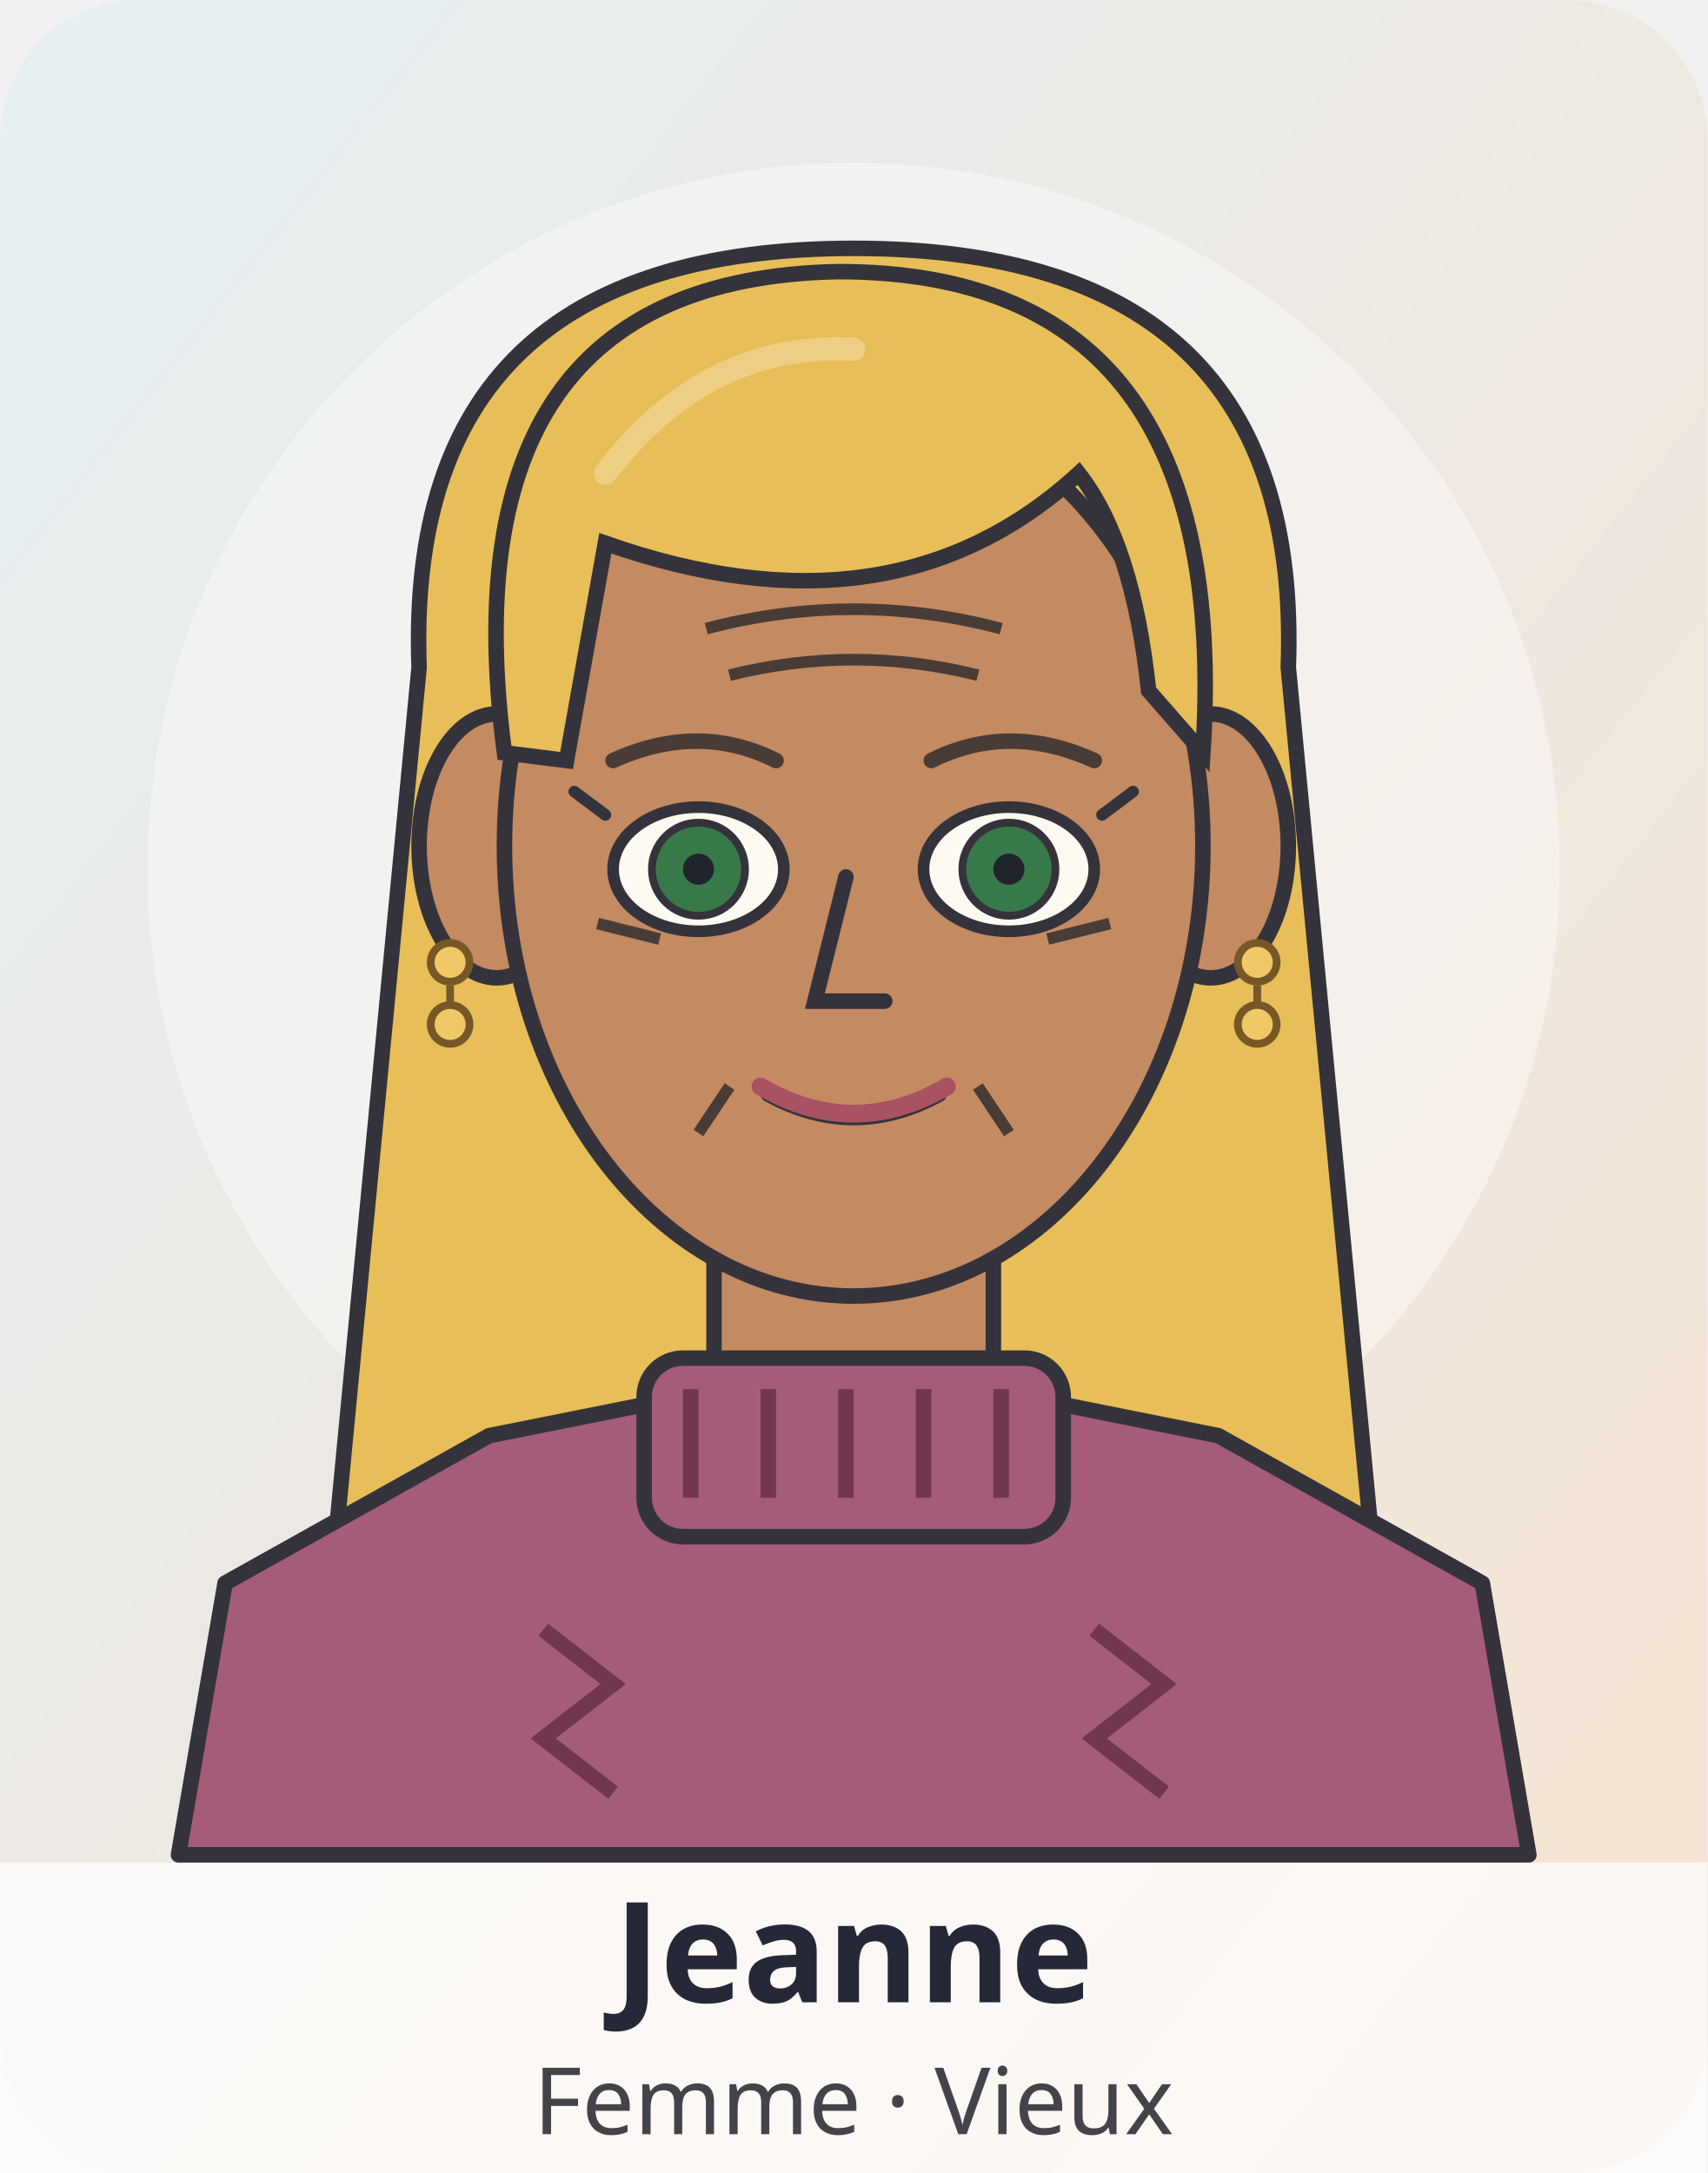
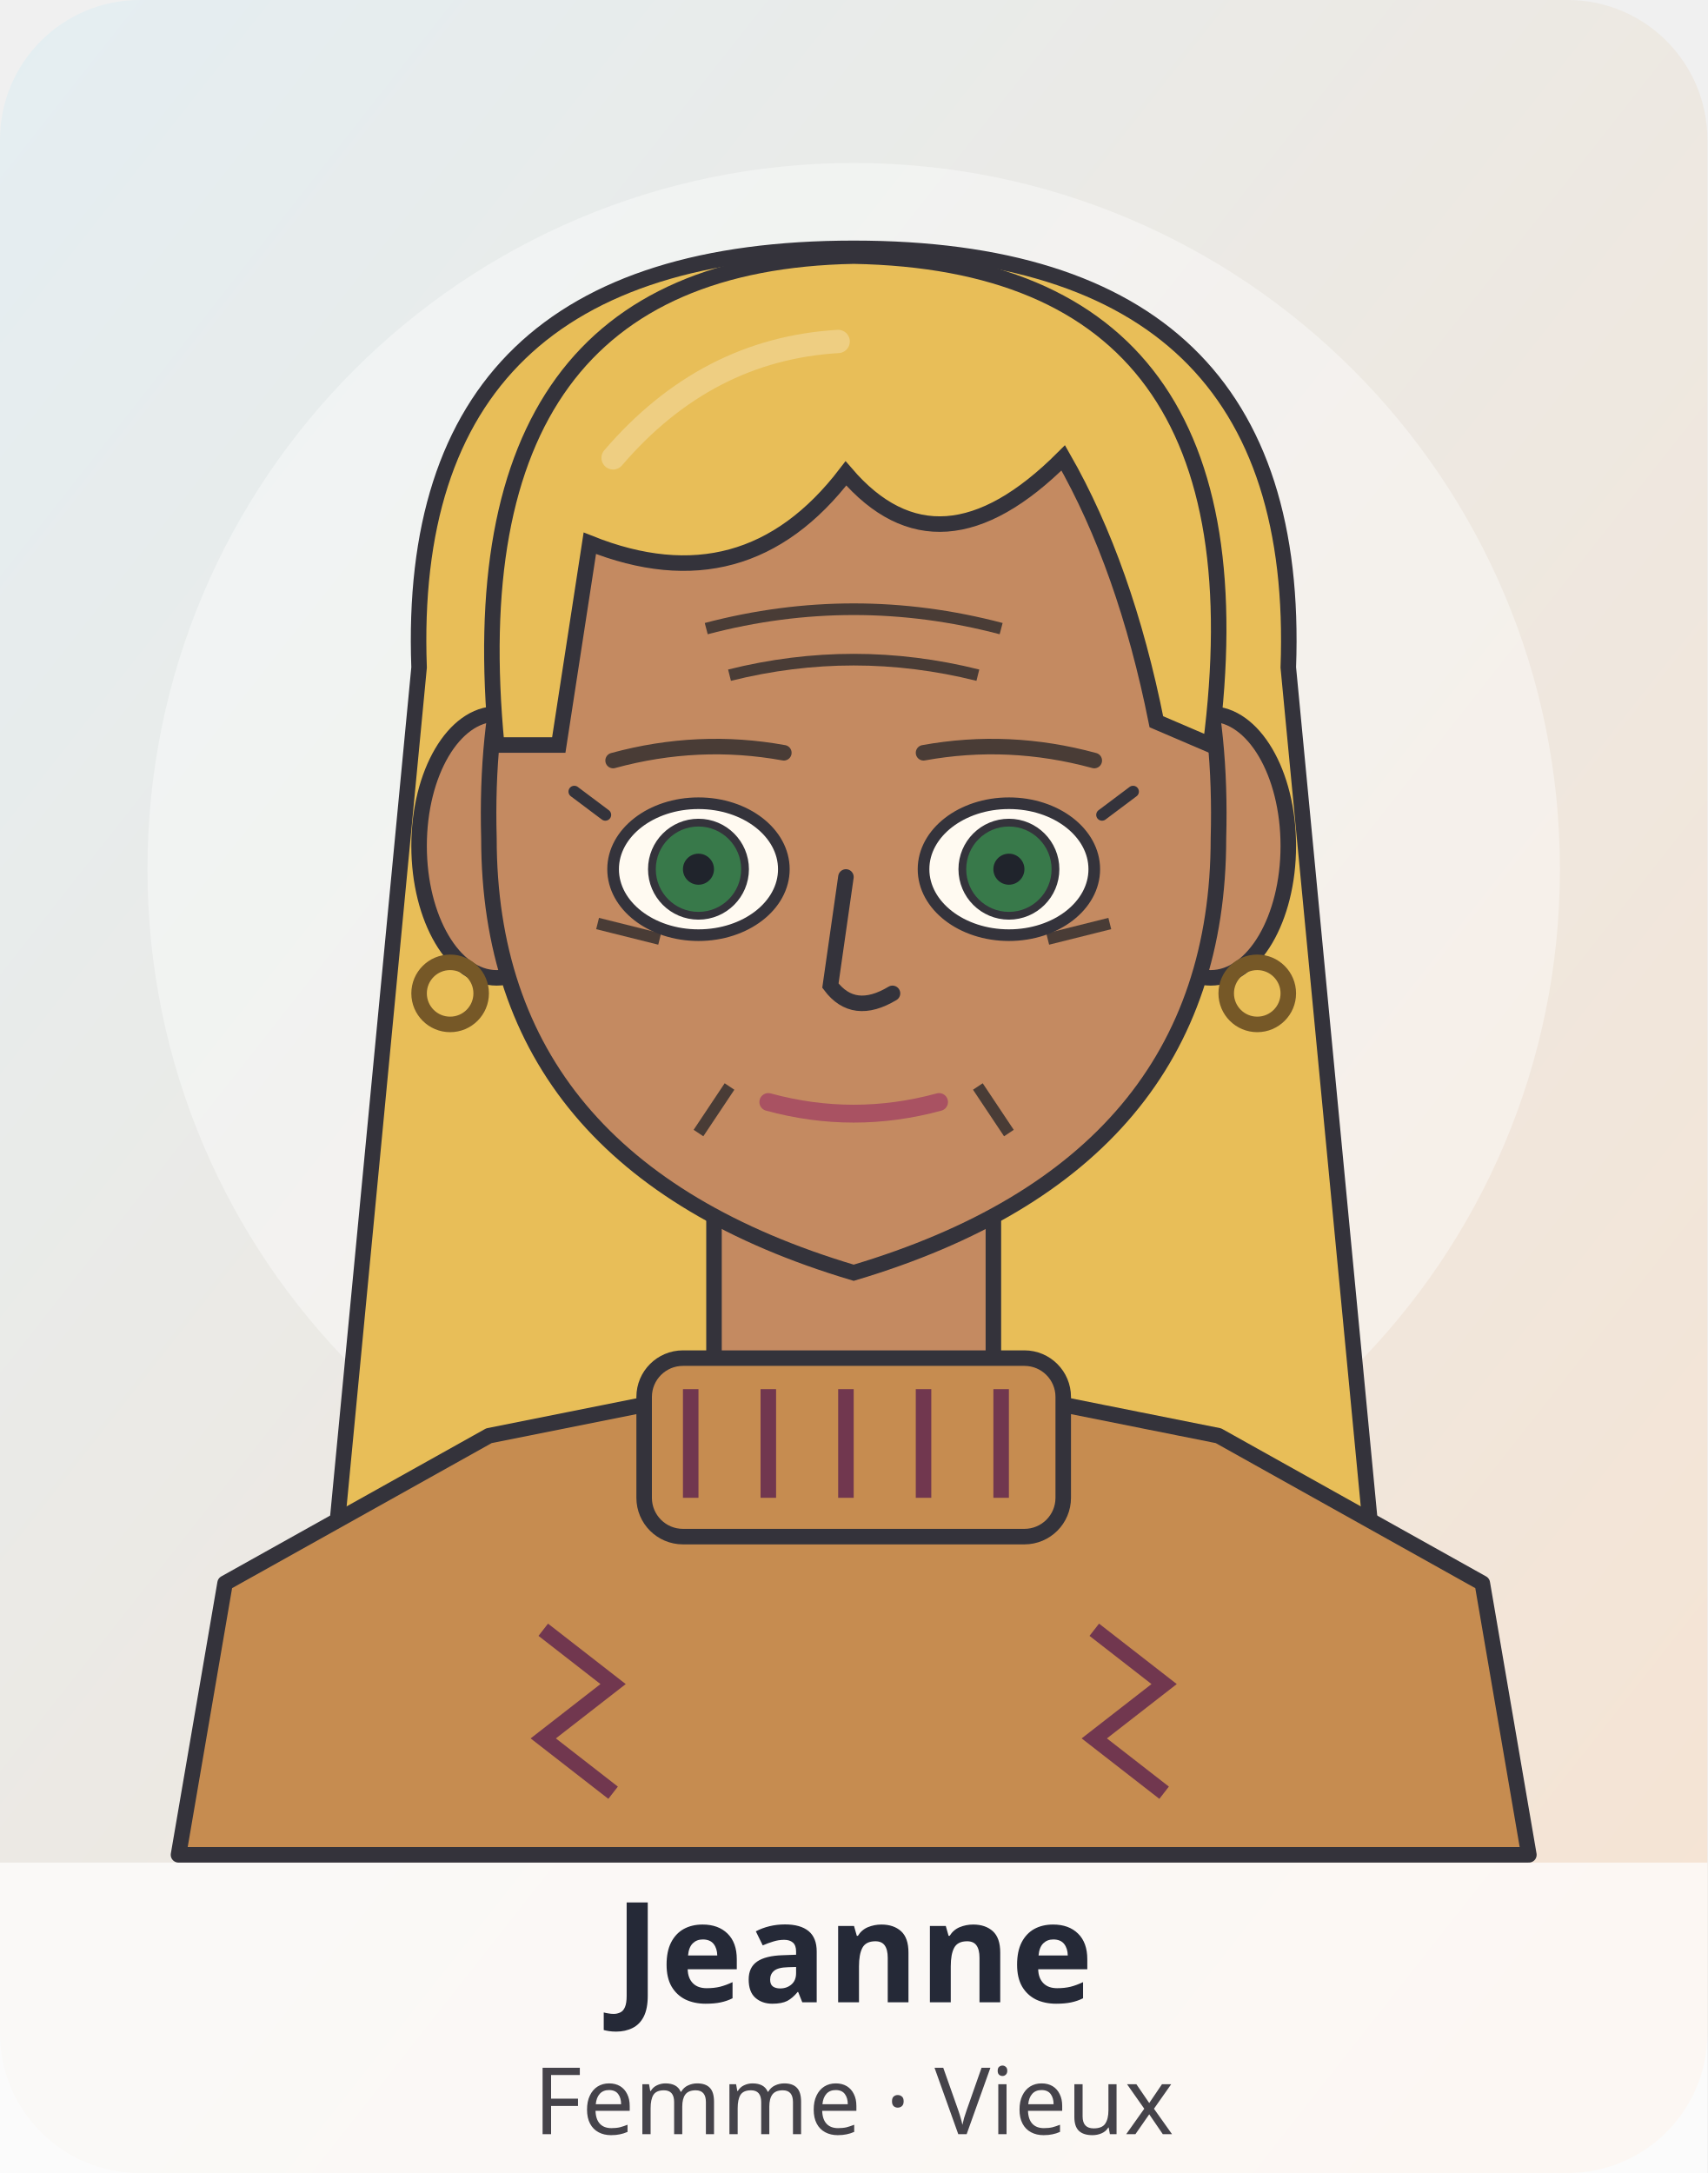
<svg xmlns="http://www.w3.org/2000/svg" viewBox="0 0 220 280" role="img" aria-labelledby="title-c23 desc-c23">
  <defs>
    <linearGradient id="fond-c23" x2="1" y2="1">
      <stop stop-color="#e4eef2" />
      <stop offset="1" stop-color="#f6e3d2" />
    </linearGradient>
  </defs>
  <rect width="220" height="280" rx="18" fill="url(#fond-c23)" />
  <circle cx="110" cy="112" r="91" fill="#fff" opacity=".38" />
  <path d="M0 240 H220 V280 H0Z" fill="#fff" opacity=".72" />
  <path d="M54 86 Q52 32 110 32 Q168 32 166 86 L177 201 Q154 213 142 195 L78 195 Q62 213 43 201Z" fill="#e8be58" stroke="#34333b" stroke-width="2" />
  <path d="M92 153 V186 Q110 203 128 186 V153" fill="#c48a61" stroke="#34333b" stroke-width="2" />
-   <path d="M83 181 L63 185 L29 204 L23 239 L197 239 L191 204 L157 185 L137 181Z" fill="#a45c78" stroke="#34333b" stroke-width="2" stroke-linejoin="round" />
-   <rect x="83" y="175" width="54" height="23" rx="5" fill="#a45c78" stroke="#34333b" stroke-width="2" stroke-linejoin="round" />
+   <path d="M83 181 L63 185 L29 204 L23 239 L197 239 L191 204 L157 185 L137 181Z" fill="#c68c50" stroke="#34333b" stroke-width="2" stroke-linejoin="round" />
+   <rect x="83" y="175" width="54" height="23" rx="5" fill="#c68c50" stroke="#34333b" stroke-width="2" stroke-linejoin="round" />
  <path d="M89 179 V193 M99 179 V193 M109 179 V193 M119 179 V193 M129 179 V193 M70 210 L79 217 L70 224 L79 231 M141 210 L150 217 L141 224 L150 231" fill="none" stroke="#71374f" stroke-width="2" />
  <g fill="#c48a61" stroke="#34333b" stroke-width="2">
    <ellipse cx="64" cy="109" rx="10" ry="17" />
    <ellipse cx="156" cy="109" rx="10" ry="17" />
-     <ellipse cx="110" cy="109" rx="45" ry="58" />
+     <path d="M110 51 C78 51 62 72 63 108 Q63 150 110 164 Q157 150 157 108 C158 72 142 51 110 51Z" />
  </g>
-   <path d="M65 97 Q57 36 108 35 Q159 35 155 97 L148 89 Q146 70 139 61 Q115 83 78 70 L73 98Z" fill="#e8be58" stroke="#34333b" stroke-width="2" />
-   <path d="M78 61 Q91 44 110 45" fill="none" stroke="#fff" stroke-opacity=".25" stroke-width="3" stroke-linecap="round" />
+   <path d="M64 96 Q58 34 110 33 Q164 34 156 96 L149 93 Q145 73 137 59 Q121 75 109 61 Q96 78 76 70 L72 96Z" fill="#e8be58" stroke="#34333b" stroke-width="2" />
+   <path d="M79 59 Q91 45 108 44" fill="none" stroke="#fff" stroke-opacity=".25" stroke-width="3" stroke-linecap="round" />
  <path d="M91 81 Q110 76 129 81 M94 87 Q110 83 126 87 M77 119 L85 121 M143 119 L135 121 M90 146 L94 140 M130 146 L126 140" fill="none" stroke="#493c36" stroke-width="1.5" />
  <g fill="#fffaf1" stroke="#34333b" stroke-width="1.5">
-     <ellipse cx="90" cy="112" rx="11" ry="8" />
-     <ellipse cx="130" cy="112" rx="11" ry="8" />
+     <ellipse cx="90" cy="112" rx="11" ry="8.5" />
+     <ellipse cx="130" cy="112" rx="11" ry="8.5" />
  </g>
  <g fill="#38794a" stroke="#34333b" stroke-width="1">
    <circle cx="90" cy="112" r="6" />
    <circle cx="130" cy="112" r="6" />
  </g>
  <g fill="#20242c">
    <circle cx="90" cy="112" r="2" />
    <circle cx="130" cy="112" r="2" />
  </g>
-   <path d="M79 98 Q90 93 100 98 M120 98 Q130 93 141 98" fill="none" stroke="#493c36" stroke-width="2" stroke-linecap="round" />
-   <path d="M109 113 L105 129 L114 129 M99 141 Q110 147 121 141" fill="none" stroke="#34333b" stroke-width="2" stroke-linecap="round" />
-   <path d="M98 140 Q110 147 122 140" fill="none" stroke="#a95262" stroke-width="2.3" stroke-linecap="round" />
+   <path d="M79 98 Q90 95 101 97 M119 97 Q130 95 141 98" fill="none" stroke="#493c36" stroke-width="2" stroke-linecap="round" />
+   <path d="M109 113 L107 127 Q110 131 115 128 M99 142 Q110 145 121 142" fill="none" stroke="#34333b" stroke-width="2" stroke-linecap="round" />
+   <path d="M99 142 Q110 145 121 142" fill="none" stroke="#a95262" stroke-width="2.3" stroke-linecap="round" />
  <path d="M78 105 L74 102 M142 105 L146 102" fill="none" stroke="#34333b" stroke-width="1.5" stroke-linecap="round" />
-   <g fill="#f1c866" stroke="#765827" stroke-width="1">
-     <circle cx="58" cy="124" r="2.5" />
-     <circle cx="162" cy="124" r="2.5" />
-     <path d="M58 127v3 M162 127v3" />
-     <circle cx="58" cy="132" r="2.5" />
-     <circle cx="162" cy="132" r="2.5" />
+   <g fill="none" stroke="#765827" stroke-width="2">
+     <circle cx="58" cy="128" r="4" />
+     <circle cx="162" cy="128" r="4" />
  </g>
  <text x="110" y="258" text-anchor="middle" font-family="sans-serif" font-size="18" font-weight="700" fill="#252937">Jeanne</text>
  <text x="110" y="275" text-anchor="middle" font-family="sans-serif" font-size="12" fill="#45434a">Femme · Vieux</text>
</svg>
